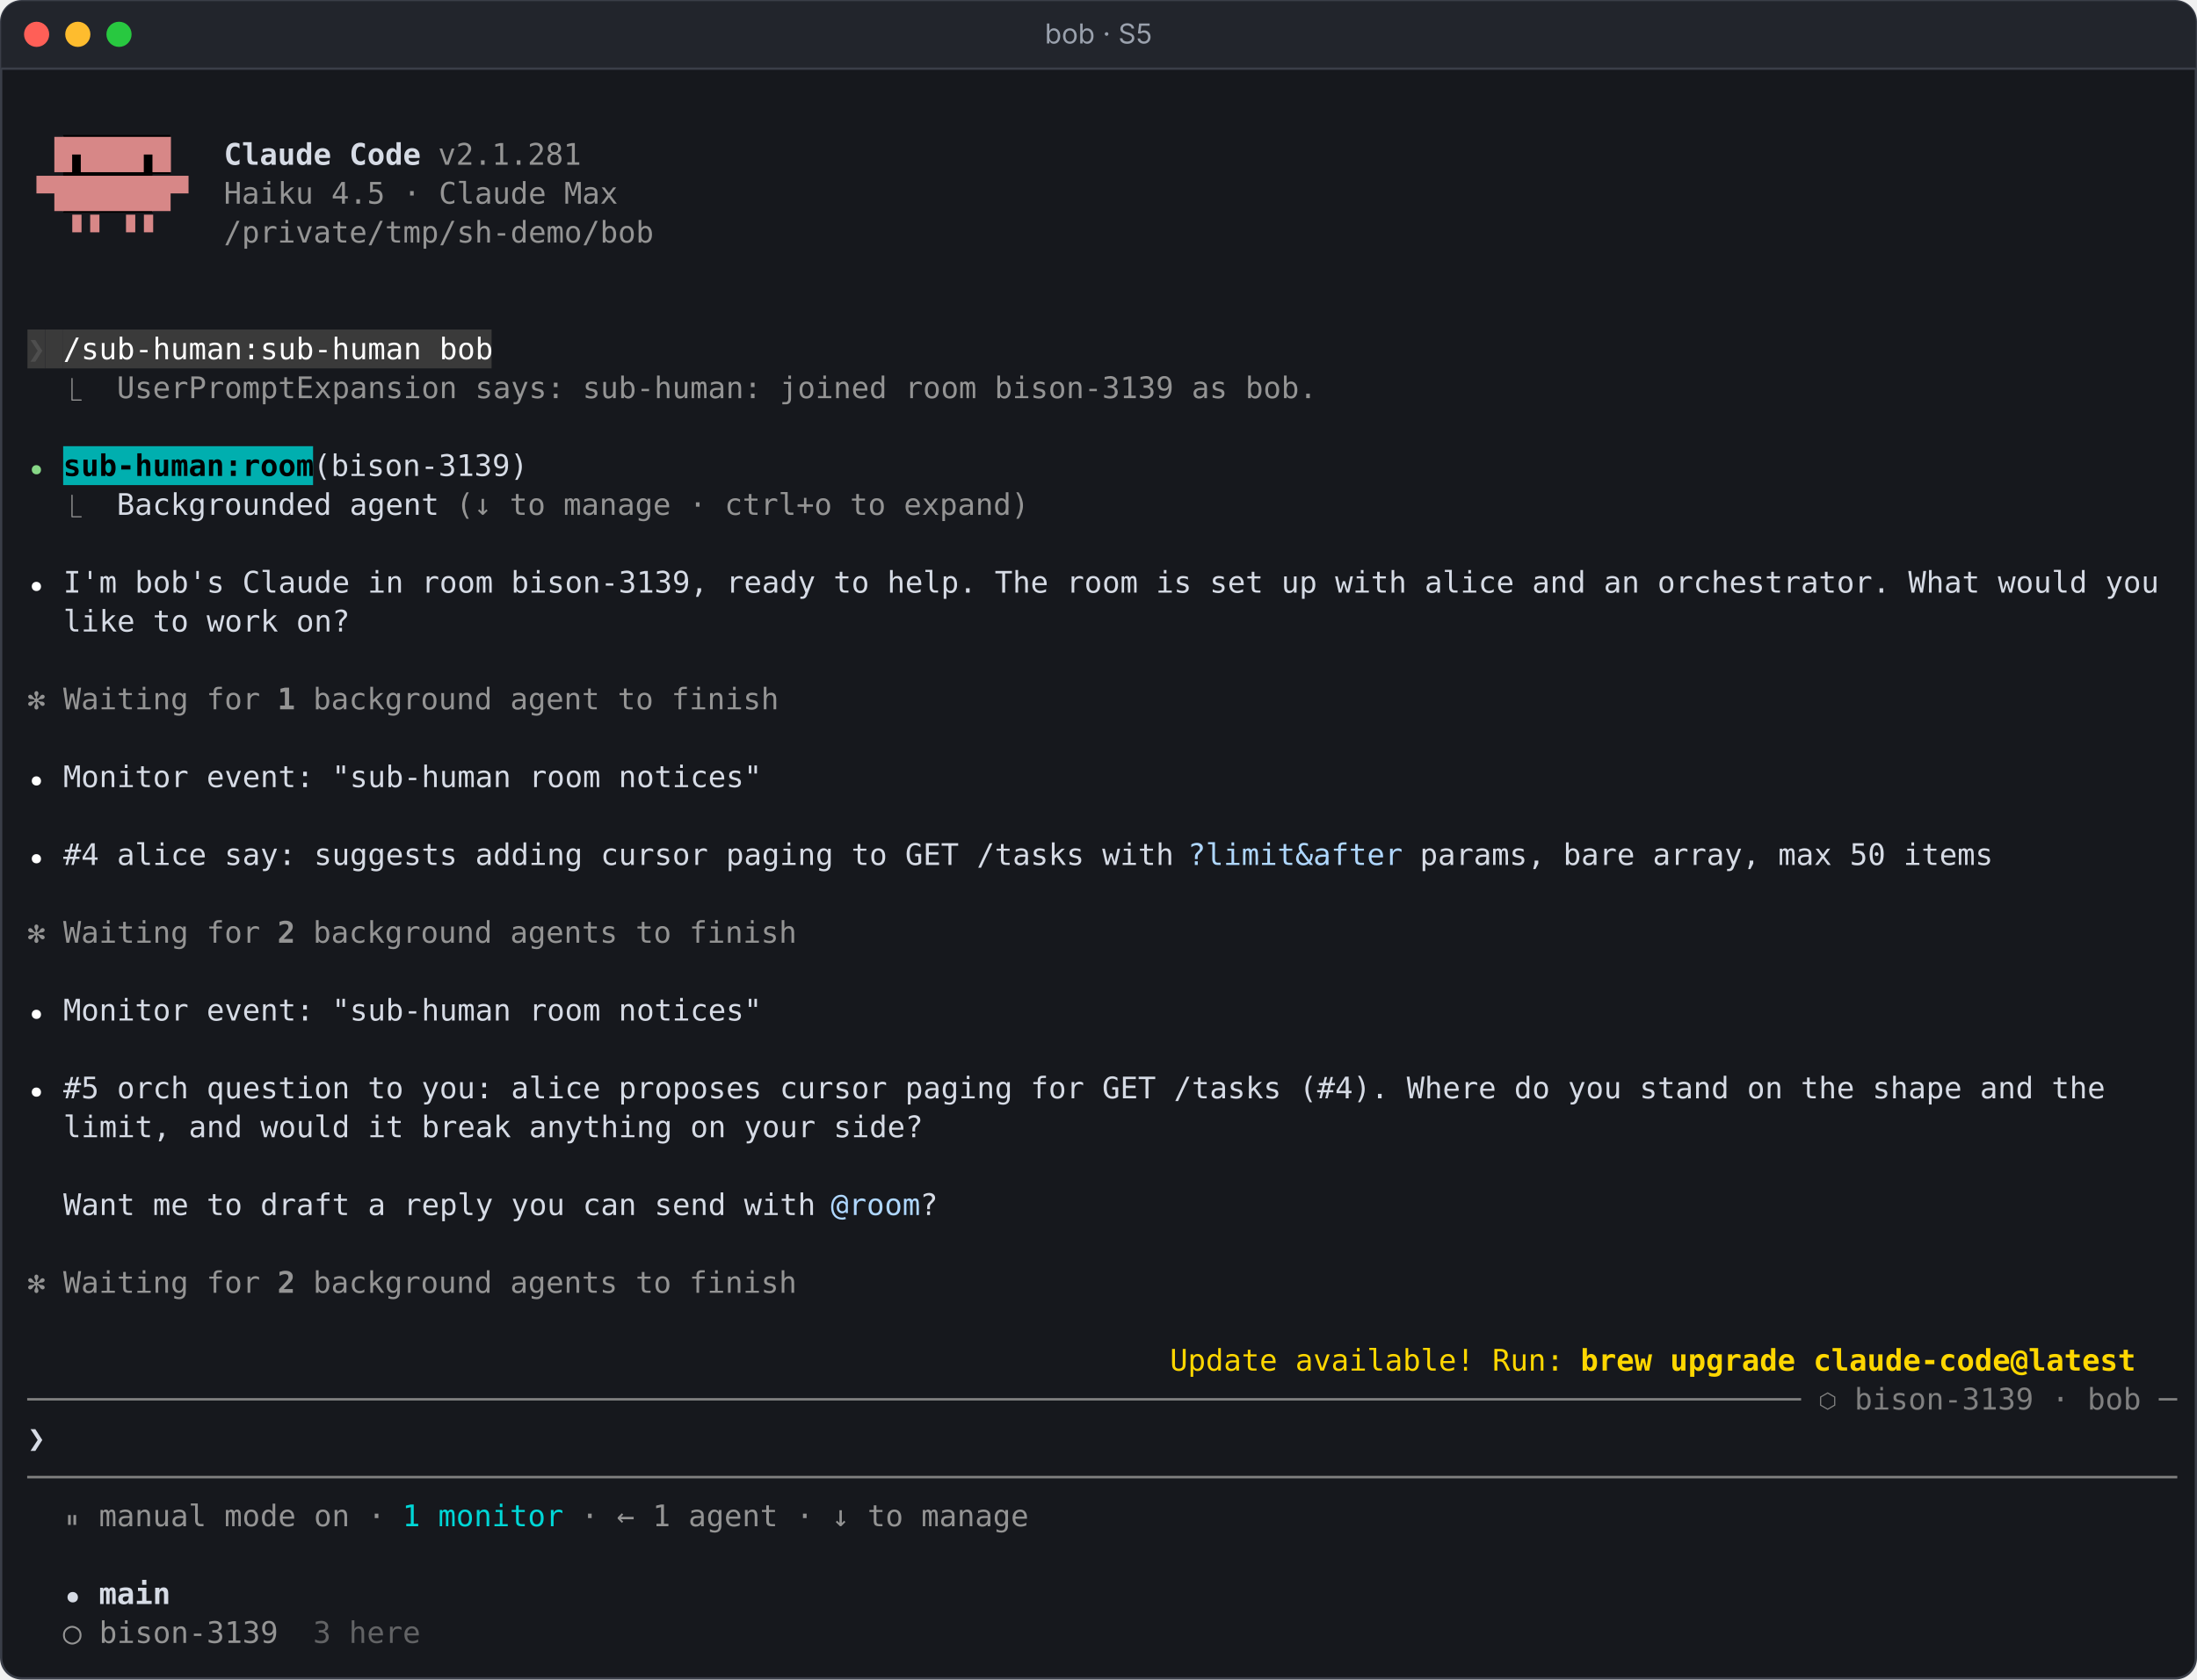
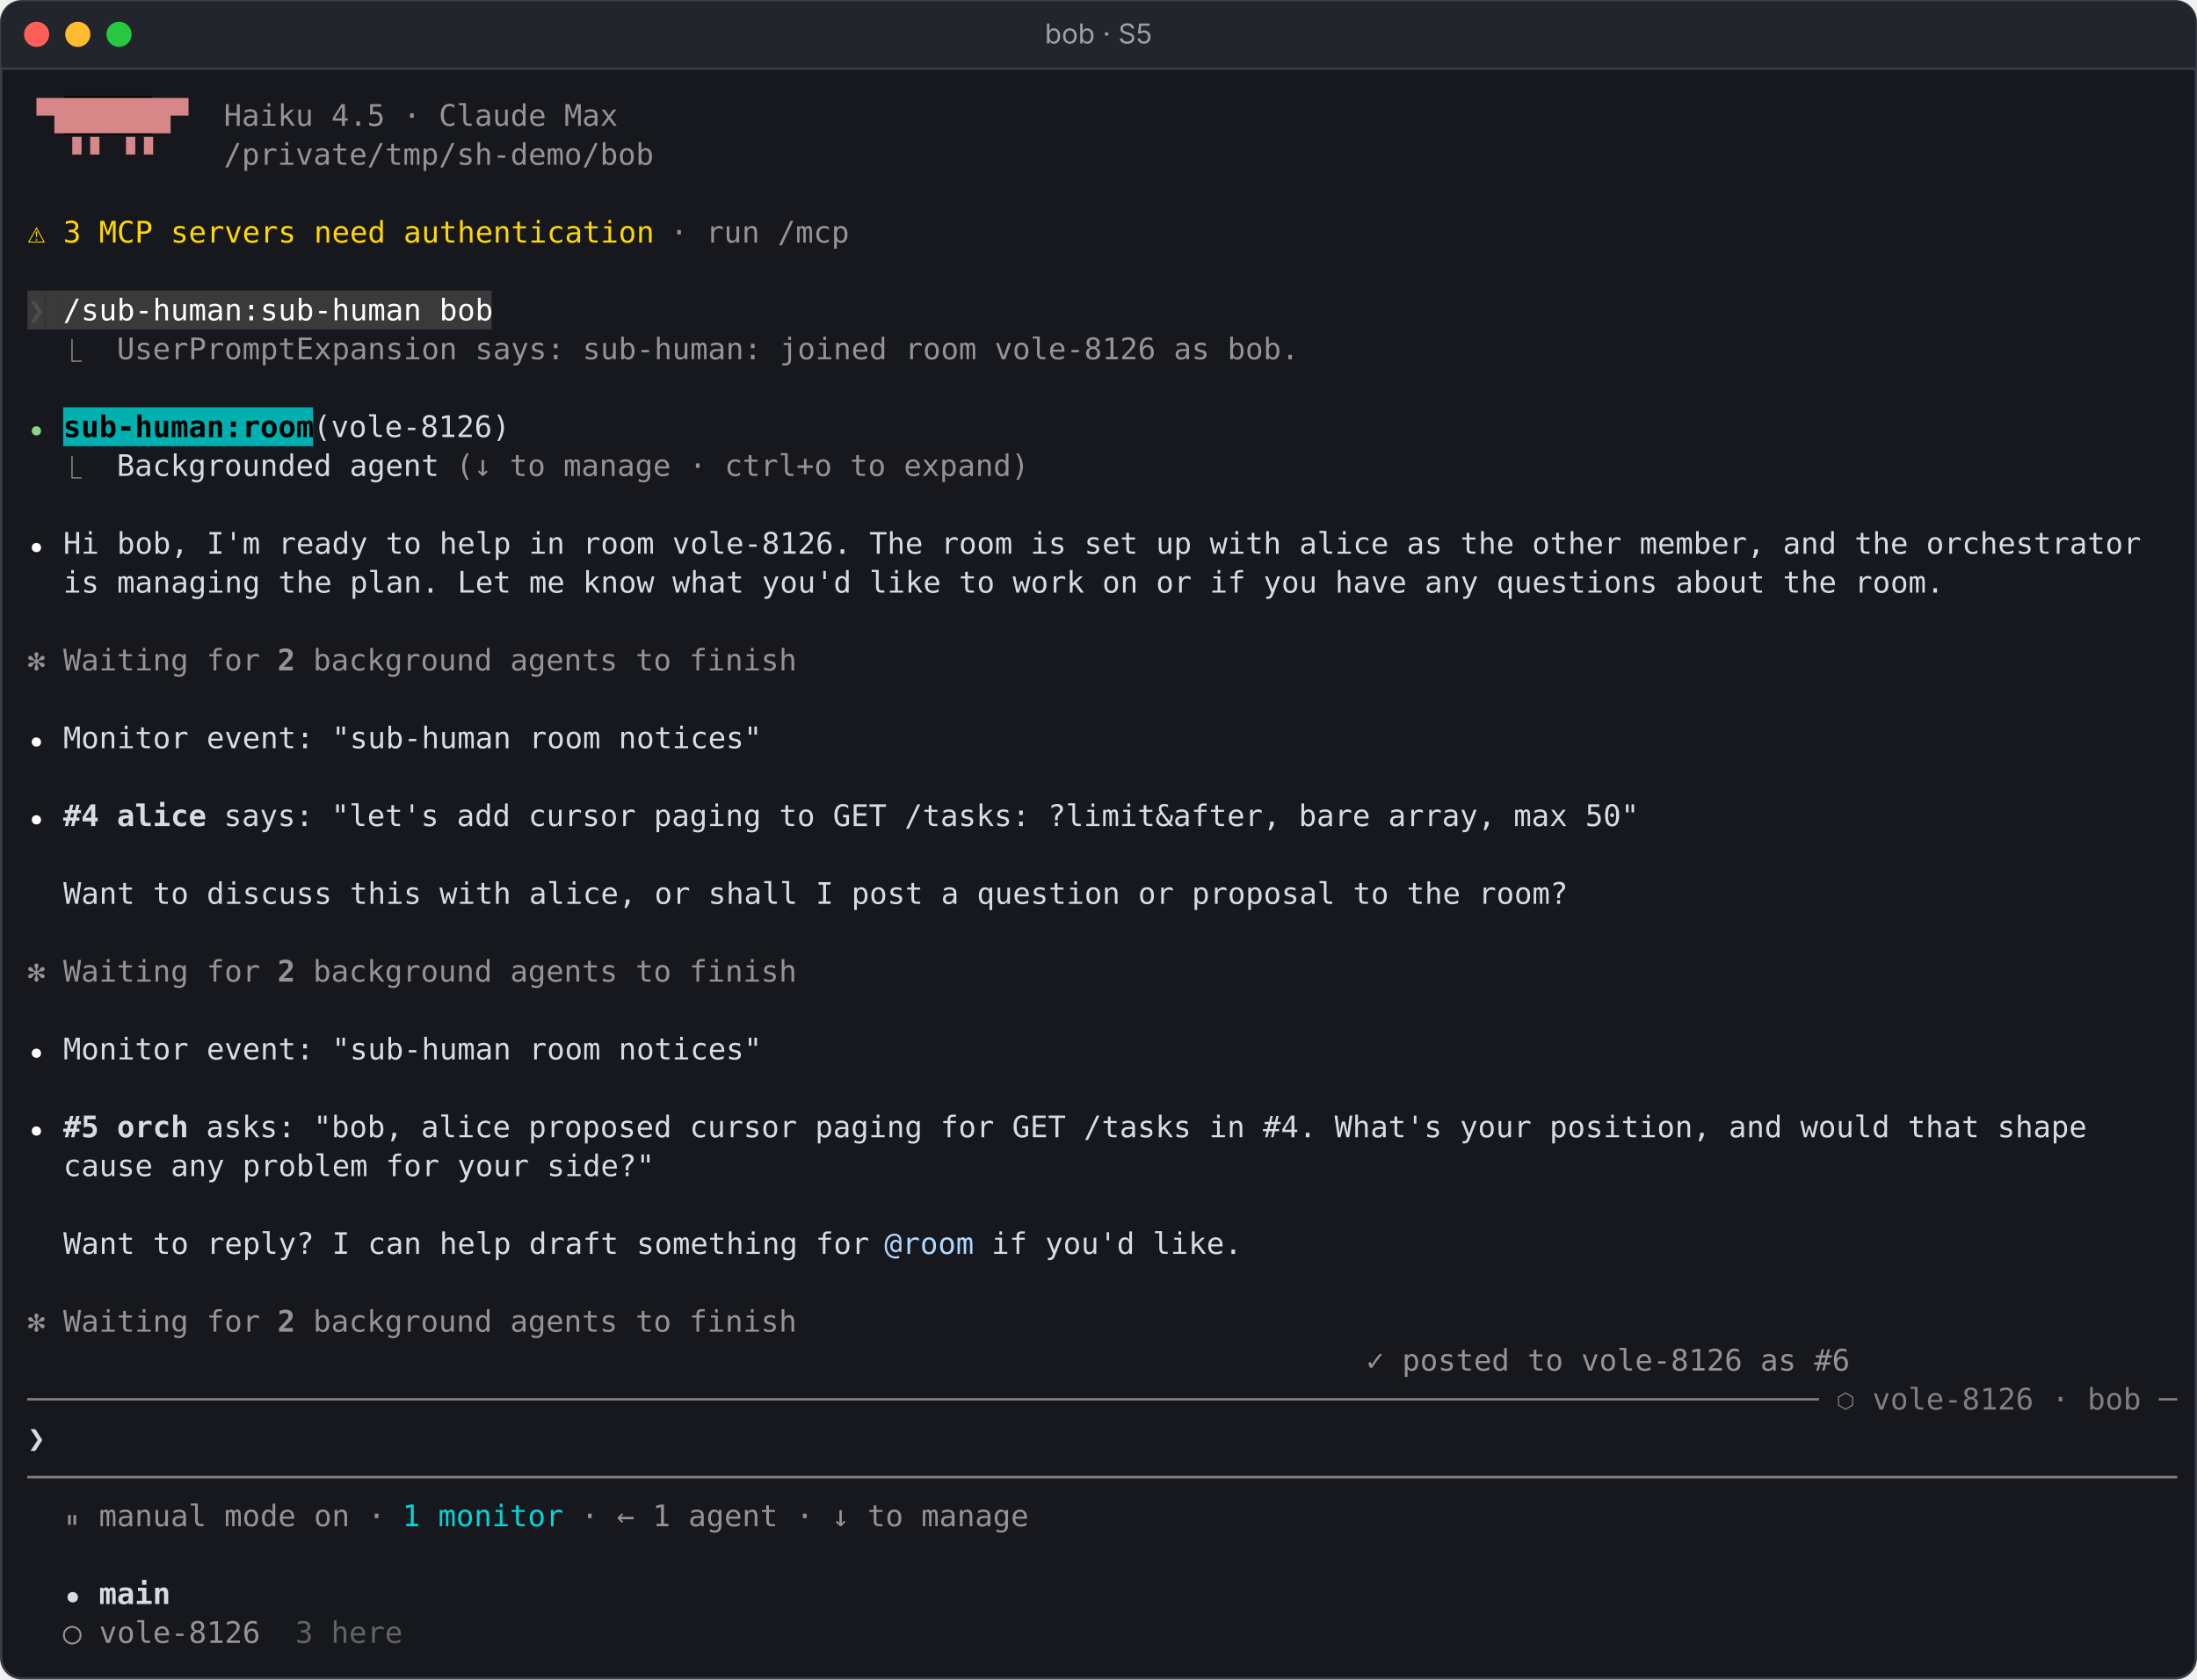
<svg xmlns="http://www.w3.org/2000/svg" viewBox="0 0 960 734" width="960" height="734" role="img" aria-label="bob · S5" font-family="ui-monospace, 'SF Mono', SFMono-Regular, Menlo, Consolas, 'DejaVu Sans Mono', 'Liberation Mono', monospace" font-size="13">
  <rect x="0.5" y="0.5" width="959" height="733" rx="9" fill="#16181d" stroke="#3a3e48" />
  <path d="M0.5 30V9.5a9 9 0 0 1 9-9h941a9 9 0 0 1 9 9V30z" fill="#22252c" />
  <line x1="0.5" y1="30" x2="959.5" y2="30" stroke="#3a3e48" />
  <circle cx="16" cy="15" r="5.5" fill="#ff5f57" />
  <circle cx="34" cy="15" r="5.5" fill="#febc2e" />
  <circle cx="52" cy="15" r="5.5" fill="#28c840" />
  <text x="480" y="19" text-anchor="middle" fill="#9aa1ad" font-size="12" font-family="-apple-system, 'Segoe UI', system-ui, sans-serif">bob · S5</text>
  <g fill="#d6dbe5">
-     <rect x="27.6" y="59" width="46.8" height="17" fill="#000000" />
-     <rect x="27.6" y="76" width="39" height="17" fill="#000000" />
-     <rect x="12" y="144" width="7.8" height="17" fill="#3a3a3a" />
-     <rect x="19.8" y="144" width="7.8" height="17" fill="#3a3a3a" />
-     <rect x="27.6" y="144" width="187.2" height="17" fill="#3a3a3a" />
-     <rect x="27.6" y="195" width="109.2" height="17" fill="#00afaf" />
-     <text x="12" y="72" fill="#d78787" textLength="15.6" lengthAdjust="spacingAndGlyphs" xml:space="preserve"> ▐</text>
-     <text x="27.6" y="72" fill="#d78787" textLength="46.8" lengthAdjust="spacingAndGlyphs" xml:space="preserve">▛███▛█</text>
-     <text x="97.8" y="72" font-weight="bold" textLength="85.8" lengthAdjust="spacing" xml:space="preserve">Claude Code</text>
-     <text x="191.4" y="72" fill="#949494" textLength="62.4" lengthAdjust="spacing" xml:space="preserve">v2.1.281</text>
-     <text x="12" y="89" fill="#d78787" textLength="15.6" lengthAdjust="spacingAndGlyphs" xml:space="preserve">▝▜</text>
-     <text x="27.6" y="89" fill="#d78787" textLength="39" lengthAdjust="spacingAndGlyphs" xml:space="preserve">█████</text>
-     <text x="66.6" y="89" fill="#d78787" textLength="15.6" lengthAdjust="spacingAndGlyphs" xml:space="preserve">█▀</text>
-     <text x="97.8" y="89" fill="#949494" textLength="171.6" lengthAdjust="spacingAndGlyphs" xml:space="preserve">Haiku 4.5 · Claude Max</text>
-     <text x="12" y="106" fill="#d78787" textLength="70.2" lengthAdjust="spacingAndGlyphs" xml:space="preserve">  ▝▝ ▝▝  </text>
-     <text x="97.8" y="106" fill="#949494" textLength="187.2" lengthAdjust="spacing" xml:space="preserve">/private/tmp/sh-demo/bob</text>
-     <text x="12" y="157" fill="#4e4e4e" textLength="7.8" lengthAdjust="spacingAndGlyphs" xml:space="preserve">❯</text>
-     <text x="27.6" y="157" fill="#ffffff" textLength="187.2" lengthAdjust="spacing" xml:space="preserve">/sub-human:sub-human bob</text>
-     <text x="12" y="174" fill="#949494" textLength="561.6" lengthAdjust="spacingAndGlyphs" xml:space="preserve">  ⎿  UserPromptExpansion says: sub-human: joined room bison-3139 as bob.</text>
-     <text x="12" y="208" fill="#87d787" textLength="7.8" lengthAdjust="spacingAndGlyphs" xml:space="preserve">⏺</text>
-     <text x="27.6" y="208" fill="#000000" font-weight="bold" textLength="109.2" lengthAdjust="spacing" xml:space="preserve">sub-human:room</text>
-     <text x="136.8" y="208" textLength="93.6" lengthAdjust="spacing" xml:space="preserve">(bison-3139)</text>
-     <text x="12" y="225" fill="#949494" textLength="39" lengthAdjust="spacingAndGlyphs" xml:space="preserve">  ⎿  </text>
-     <text x="51" y="225" textLength="140.4" lengthAdjust="spacing" xml:space="preserve">Backgrounded agent</text>
-     <text x="191.4" y="225" fill="#949494" textLength="257.4" lengthAdjust="spacingAndGlyphs" xml:space="preserve"> (↓ to manage · ctrl+o to expand)</text>
-     <text x="12" y="259" fill="#ffffff" textLength="7.8" lengthAdjust="spacingAndGlyphs" xml:space="preserve">⏺</text>
-     <text x="19.8" y="259" textLength="920.4" lengthAdjust="spacing" xml:space="preserve"> I'm bob's Claude in room bison-3139, ready to help. The room is set up with alice and an orchestrator. What would you</text>
-     <text x="12" y="276" textLength="140.4" lengthAdjust="spacing" xml:space="preserve">  like to work on?</text>
-     <text x="12" y="310" fill="#949494" textLength="7.8" lengthAdjust="spacingAndGlyphs" xml:space="preserve">✻</text>
-     <text x="27.6" y="310" fill="#949494" textLength="93.6" lengthAdjust="spacing" xml:space="preserve">Waiting for </text>
-     <text x="121.2" y="310" fill="#949494" font-weight="bold" xml:space="preserve">1</text>
-     <text x="129" y="310" fill="#949494" textLength="210.6" lengthAdjust="spacing" xml:space="preserve"> background agent to finish</text>
-     <text x="12" y="344" fill="#ffffff" textLength="7.8" lengthAdjust="spacingAndGlyphs" xml:space="preserve">⏺</text>
-     <text x="19.8" y="344" textLength="312" lengthAdjust="spacing" xml:space="preserve"> Monitor event: "sub-human room notices"</text>
-     <text x="12" y="378" fill="#ffffff" textLength="7.8" lengthAdjust="spacingAndGlyphs" xml:space="preserve">⏺</text>
-     <text x="19.8" y="378" textLength="499.2" lengthAdjust="spacing" xml:space="preserve"> #4 alice say: suggests adding cursor paging to GET /tasks with </text>
-     <text x="519" y="378" fill="#afd7ff" textLength="93.6" lengthAdjust="spacing" xml:space="preserve">?limit&amp;after</text>
-     <text x="612.6" y="378" textLength="257.4" lengthAdjust="spacing" xml:space="preserve"> params, bare array, max 50 items</text>
-     <text x="12" y="412" fill="#949494" textLength="7.8" lengthAdjust="spacingAndGlyphs" xml:space="preserve">✻</text>
-     <text x="27.6" y="412" fill="#949494" textLength="93.6" lengthAdjust="spacing" xml:space="preserve">Waiting for </text>
-     <text x="121.2" y="412" fill="#949494" font-weight="bold" xml:space="preserve">2</text>
-     <text x="129" y="412" fill="#949494" textLength="218.4" lengthAdjust="spacing" xml:space="preserve"> background agents to finish</text>
-     <text x="12" y="446" fill="#ffffff" textLength="7.8" lengthAdjust="spacingAndGlyphs" xml:space="preserve">⏺</text>
-     <text x="19.8" y="446" textLength="312" lengthAdjust="spacing" xml:space="preserve"> Monitor event: "sub-human room notices"</text>
-     <text x="12" y="480" fill="#ffffff" textLength="7.8" lengthAdjust="spacingAndGlyphs" xml:space="preserve">⏺</text>
-     <text x="19.8" y="480" textLength="897" lengthAdjust="spacing" xml:space="preserve"> #5 orch question to you: alice proposes cursor paging for GET /tasks (#4). Where do you stand on the shape and the</text>
-     <text x="12" y="497" textLength="390" lengthAdjust="spacing" xml:space="preserve">  limit, and would it break anything on your side?</text>
-     <text x="12" y="531" textLength="351" lengthAdjust="spacing" xml:space="preserve">  Want me to draft a reply you can send with </text>
-     <text x="363" y="531" fill="#afd7ff" textLength="39" lengthAdjust="spacing" xml:space="preserve">@room</text>
-     <text x="402" y="531" xml:space="preserve">?</text>
-     <text x="12" y="565" fill="#949494" textLength="7.8" lengthAdjust="spacingAndGlyphs" xml:space="preserve">✻</text>
-     <text x="27.6" y="565" fill="#949494" textLength="93.6" lengthAdjust="spacing" xml:space="preserve">Waiting for </text>
-     <text x="121.2" y="565" fill="#949494" font-weight="bold" xml:space="preserve">2</text>
-     <text x="129" y="565" fill="#949494" textLength="218.4" lengthAdjust="spacing" xml:space="preserve"> background agents to finish</text>
-     <text x="511.2" y="599" fill="#ffd700" textLength="179.4" lengthAdjust="spacing" xml:space="preserve">Update available! Run: </text>
-     <text x="690.6" y="599" fill="#ffd700" font-weight="bold" textLength="241.8" lengthAdjust="spacing" xml:space="preserve">brew upgrade claude-code@latest</text>
-     <text x="12" y="616" fill="#808080" textLength="936" lengthAdjust="spacingAndGlyphs" xml:space="preserve">─────────────────────────────────────────────────────────────────────────────────────────────────── ⬡ bison-3139 · bob ─</text>
+     <rect x="27.6" y="42" width="39" height="17" fill="#000000" />
+     <rect x="12" y="127" width="7.8" height="17" fill="#3a3a3a" />
+     <rect x="19.8" y="127" width="7.8" height="17" fill="#3a3a3a" />
+     <rect x="27.6" y="127" width="187.2" height="17" fill="#3a3a3a" />
+     <rect x="27.6" y="178" width="109.2" height="17" fill="#00afaf" />
+     <text x="12" y="55" fill="#d78787" textLength="15.6" lengthAdjust="spacingAndGlyphs" xml:space="preserve">▝▜</text>
+     <text x="27.6" y="55" fill="#d78787" textLength="39" lengthAdjust="spacingAndGlyphs" xml:space="preserve">█████</text>
+     <text x="66.6" y="55" fill="#d78787" textLength="15.6" lengthAdjust="spacingAndGlyphs" xml:space="preserve">█▀</text>
+     <text x="97.8" y="55" fill="#949494" textLength="171.6" lengthAdjust="spacingAndGlyphs" xml:space="preserve">Haiku 4.5 · Claude Max</text>
+     <text x="12" y="72" fill="#d78787" textLength="70.2" lengthAdjust="spacingAndGlyphs" xml:space="preserve">  ▝▝ ▝▝  </text>
+     <text x="97.8" y="72" fill="#949494" textLength="187.2" lengthAdjust="spacing" xml:space="preserve">/private/tmp/sh-demo/bob</text>
+     <text x="12" y="106" fill="#ffd700" textLength="7.8" lengthAdjust="spacingAndGlyphs" xml:space="preserve">⚠</text>
+     <text x="27.6" y="106" fill="#ffd700" textLength="257.4" lengthAdjust="spacing" xml:space="preserve">3 MCP servers need authentication</text>
+     <text x="285" y="106" fill="#949494" textLength="85.8" lengthAdjust="spacingAndGlyphs" xml:space="preserve"> · run /mcp</text>
+     <text x="12" y="140" fill="#4e4e4e" textLength="7.8" lengthAdjust="spacingAndGlyphs" xml:space="preserve">❯</text>
+     <text x="27.6" y="140" fill="#ffffff" textLength="187.2" lengthAdjust="spacing" xml:space="preserve">/sub-human:sub-human bob</text>
+     <text x="12" y="157" fill="#949494" textLength="553.8" lengthAdjust="spacingAndGlyphs" xml:space="preserve">  ⎿  UserPromptExpansion says: sub-human: joined room vole-8126 as bob.</text>
+     <text x="12" y="191" fill="#87d787" textLength="7.8" lengthAdjust="spacingAndGlyphs" xml:space="preserve">⏺</text>
+     <text x="27.6" y="191" fill="#000000" font-weight="bold" textLength="109.2" lengthAdjust="spacing" xml:space="preserve">sub-human:room</text>
+     <text x="136.8" y="191" textLength="85.8" lengthAdjust="spacing" xml:space="preserve">(vole-8126)</text>
+     <text x="12" y="208" fill="#949494" textLength="39" lengthAdjust="spacingAndGlyphs" xml:space="preserve">  ⎿  </text>
+     <text x="51" y="208" textLength="140.4" lengthAdjust="spacing" xml:space="preserve">Backgrounded agent</text>
+     <text x="191.4" y="208" fill="#949494" textLength="257.4" lengthAdjust="spacingAndGlyphs" xml:space="preserve"> (↓ to manage · ctrl+o to expand)</text>
+     <text x="12" y="242" fill="#ffffff" textLength="7.8" lengthAdjust="spacingAndGlyphs" xml:space="preserve">⏺</text>
+     <text x="19.8" y="242" textLength="912.6" lengthAdjust="spacing" xml:space="preserve"> Hi bob, I'm ready to help in room vole-8126. The room is set up with alice as the other member, and the orchestrator</text>
+     <text x="12" y="259" textLength="834.6" lengthAdjust="spacing" xml:space="preserve">  is managing the plan. Let me know what you'd like to work on or if you have any questions about the room.</text>
+     <text x="12" y="293" fill="#949494" textLength="7.8" lengthAdjust="spacingAndGlyphs" xml:space="preserve">✻</text>
+     <text x="27.6" y="293" fill="#949494" textLength="93.6" lengthAdjust="spacing" xml:space="preserve">Waiting for </text>
+     <text x="121.2" y="293" fill="#949494" font-weight="bold" xml:space="preserve">2</text>
+     <text x="129" y="293" fill="#949494" textLength="218.4" lengthAdjust="spacing" xml:space="preserve"> background agents to finish</text>
+     <text x="12" y="327" fill="#ffffff" textLength="7.8" lengthAdjust="spacingAndGlyphs" xml:space="preserve">⏺</text>
+     <text x="19.8" y="327" textLength="312" lengthAdjust="spacing" xml:space="preserve"> Monitor event: "sub-human room notices"</text>
+     <text x="12" y="361" fill="#ffffff" textLength="7.8" lengthAdjust="spacingAndGlyphs" xml:space="preserve">⏺</text>
+     <text x="27.6" y="361" font-weight="bold" textLength="62.4" lengthAdjust="spacing" xml:space="preserve">#4 alice</text>
+     <text x="90" y="361" textLength="624" lengthAdjust="spacing" xml:space="preserve"> says: "let's add cursor paging to GET /tasks: ?limit&amp;after, bare array, max 50"</text>
+     <text x="12" y="395" textLength="670.8" lengthAdjust="spacing" xml:space="preserve">  Want to discuss this with alice, or shall I post a question or proposal to the room?</text>
+     <text x="12" y="429" fill="#949494" textLength="7.8" lengthAdjust="spacingAndGlyphs" xml:space="preserve">✻</text>
+     <text x="27.6" y="429" fill="#949494" textLength="93.6" lengthAdjust="spacing" xml:space="preserve">Waiting for </text>
+     <text x="121.2" y="429" fill="#949494" font-weight="bold" xml:space="preserve">2</text>
+     <text x="129" y="429" fill="#949494" textLength="218.4" lengthAdjust="spacing" xml:space="preserve"> background agents to finish</text>
+     <text x="12" y="463" fill="#ffffff" textLength="7.8" lengthAdjust="spacingAndGlyphs" xml:space="preserve">⏺</text>
+     <text x="19.8" y="463" textLength="312" lengthAdjust="spacing" xml:space="preserve"> Monitor event: "sub-human room notices"</text>
+     <text x="12" y="497" fill="#ffffff" textLength="7.8" lengthAdjust="spacingAndGlyphs" xml:space="preserve">⏺</text>
+     <text x="27.6" y="497" font-weight="bold" textLength="54.6" lengthAdjust="spacing" xml:space="preserve">#5 orch</text>
+     <text x="82.2" y="497" textLength="826.8" lengthAdjust="spacing" xml:space="preserve"> asks: "bob, alice proposed cursor paging for GET /tasks in #4. What's your position, and would that shape</text>
+     <text x="12" y="514" textLength="273" lengthAdjust="spacing" xml:space="preserve">  cause any problem for your side?"</text>
+     <text x="12" y="548" textLength="374.4" lengthAdjust="spacing" xml:space="preserve">  Want to reply? I can help draft something for </text>
+     <text x="386.4" y="548" fill="#afd7ff" textLength="39" lengthAdjust="spacing" xml:space="preserve">@room</text>
+     <text x="425.4" y="548" textLength="117" lengthAdjust="spacing" xml:space="preserve"> if you'd like.</text>
+     <text x="12" y="582" fill="#949494" textLength="7.8" lengthAdjust="spacingAndGlyphs" xml:space="preserve">✻</text>
+     <text x="27.6" y="582" fill="#949494" textLength="93.6" lengthAdjust="spacing" xml:space="preserve">Waiting for </text>
+     <text x="121.2" y="582" fill="#949494" font-weight="bold" xml:space="preserve">2</text>
+     <text x="129" y="582" fill="#949494" textLength="218.4" lengthAdjust="spacing" xml:space="preserve"> background agents to finish</text>
+     <text x="597" y="599" fill="#949494" textLength="210.6" lengthAdjust="spacingAndGlyphs" xml:space="preserve">✓ posted to vole-8126 as #6</text>
+     <text x="12" y="616" fill="#808080" textLength="936" lengthAdjust="spacingAndGlyphs" xml:space="preserve">──────────────────────────────────────────────────────────────────────────────────────────────────── ⬡ vole-8126 · bob ─</text>
    <text x="12" y="633" textLength="15.6" lengthAdjust="spacingAndGlyphs" xml:space="preserve">❯ </text>
    <text x="12" y="650" fill="#808080" textLength="936" lengthAdjust="spacingAndGlyphs" xml:space="preserve">────────────────────────────────────────────────────────────────────────────────────────────────────────────────────────</text>
    <text x="27.6" y="667" fill="#949494" textLength="148.2" lengthAdjust="spacingAndGlyphs" xml:space="preserve">⏸ manual mode on · </text>
    <text x="175.8" y="667" fill="#00d7d7" textLength="70.2" lengthAdjust="spacing" xml:space="preserve">1 monitor</text>
    <text x="246" y="667" fill="#949494" textLength="202.8" lengthAdjust="spacingAndGlyphs" xml:space="preserve"> · ← 1 agent · ↓ to manage</text>
    <text x="12" y="701" font-weight="bold" textLength="62.4" lengthAdjust="spacingAndGlyphs" xml:space="preserve">  ⏺ main</text>
-     <text x="12" y="718" fill="#949494" textLength="124.8" lengthAdjust="spacingAndGlyphs" xml:space="preserve">  ◯ bison-3139  </text>
-     <text x="136.8" y="718" fill="#949494" opacity="0.6" textLength="46.8" lengthAdjust="spacing" xml:space="preserve">3 here</text>
+     <text x="12" y="718" fill="#949494" textLength="117" lengthAdjust="spacingAndGlyphs" xml:space="preserve">  ◯ vole-8126  </text>
+     <text x="129" y="718" fill="#949494" opacity="0.6" textLength="46.8" lengthAdjust="spacing" xml:space="preserve">3 here</text>
  </g>
</svg>
